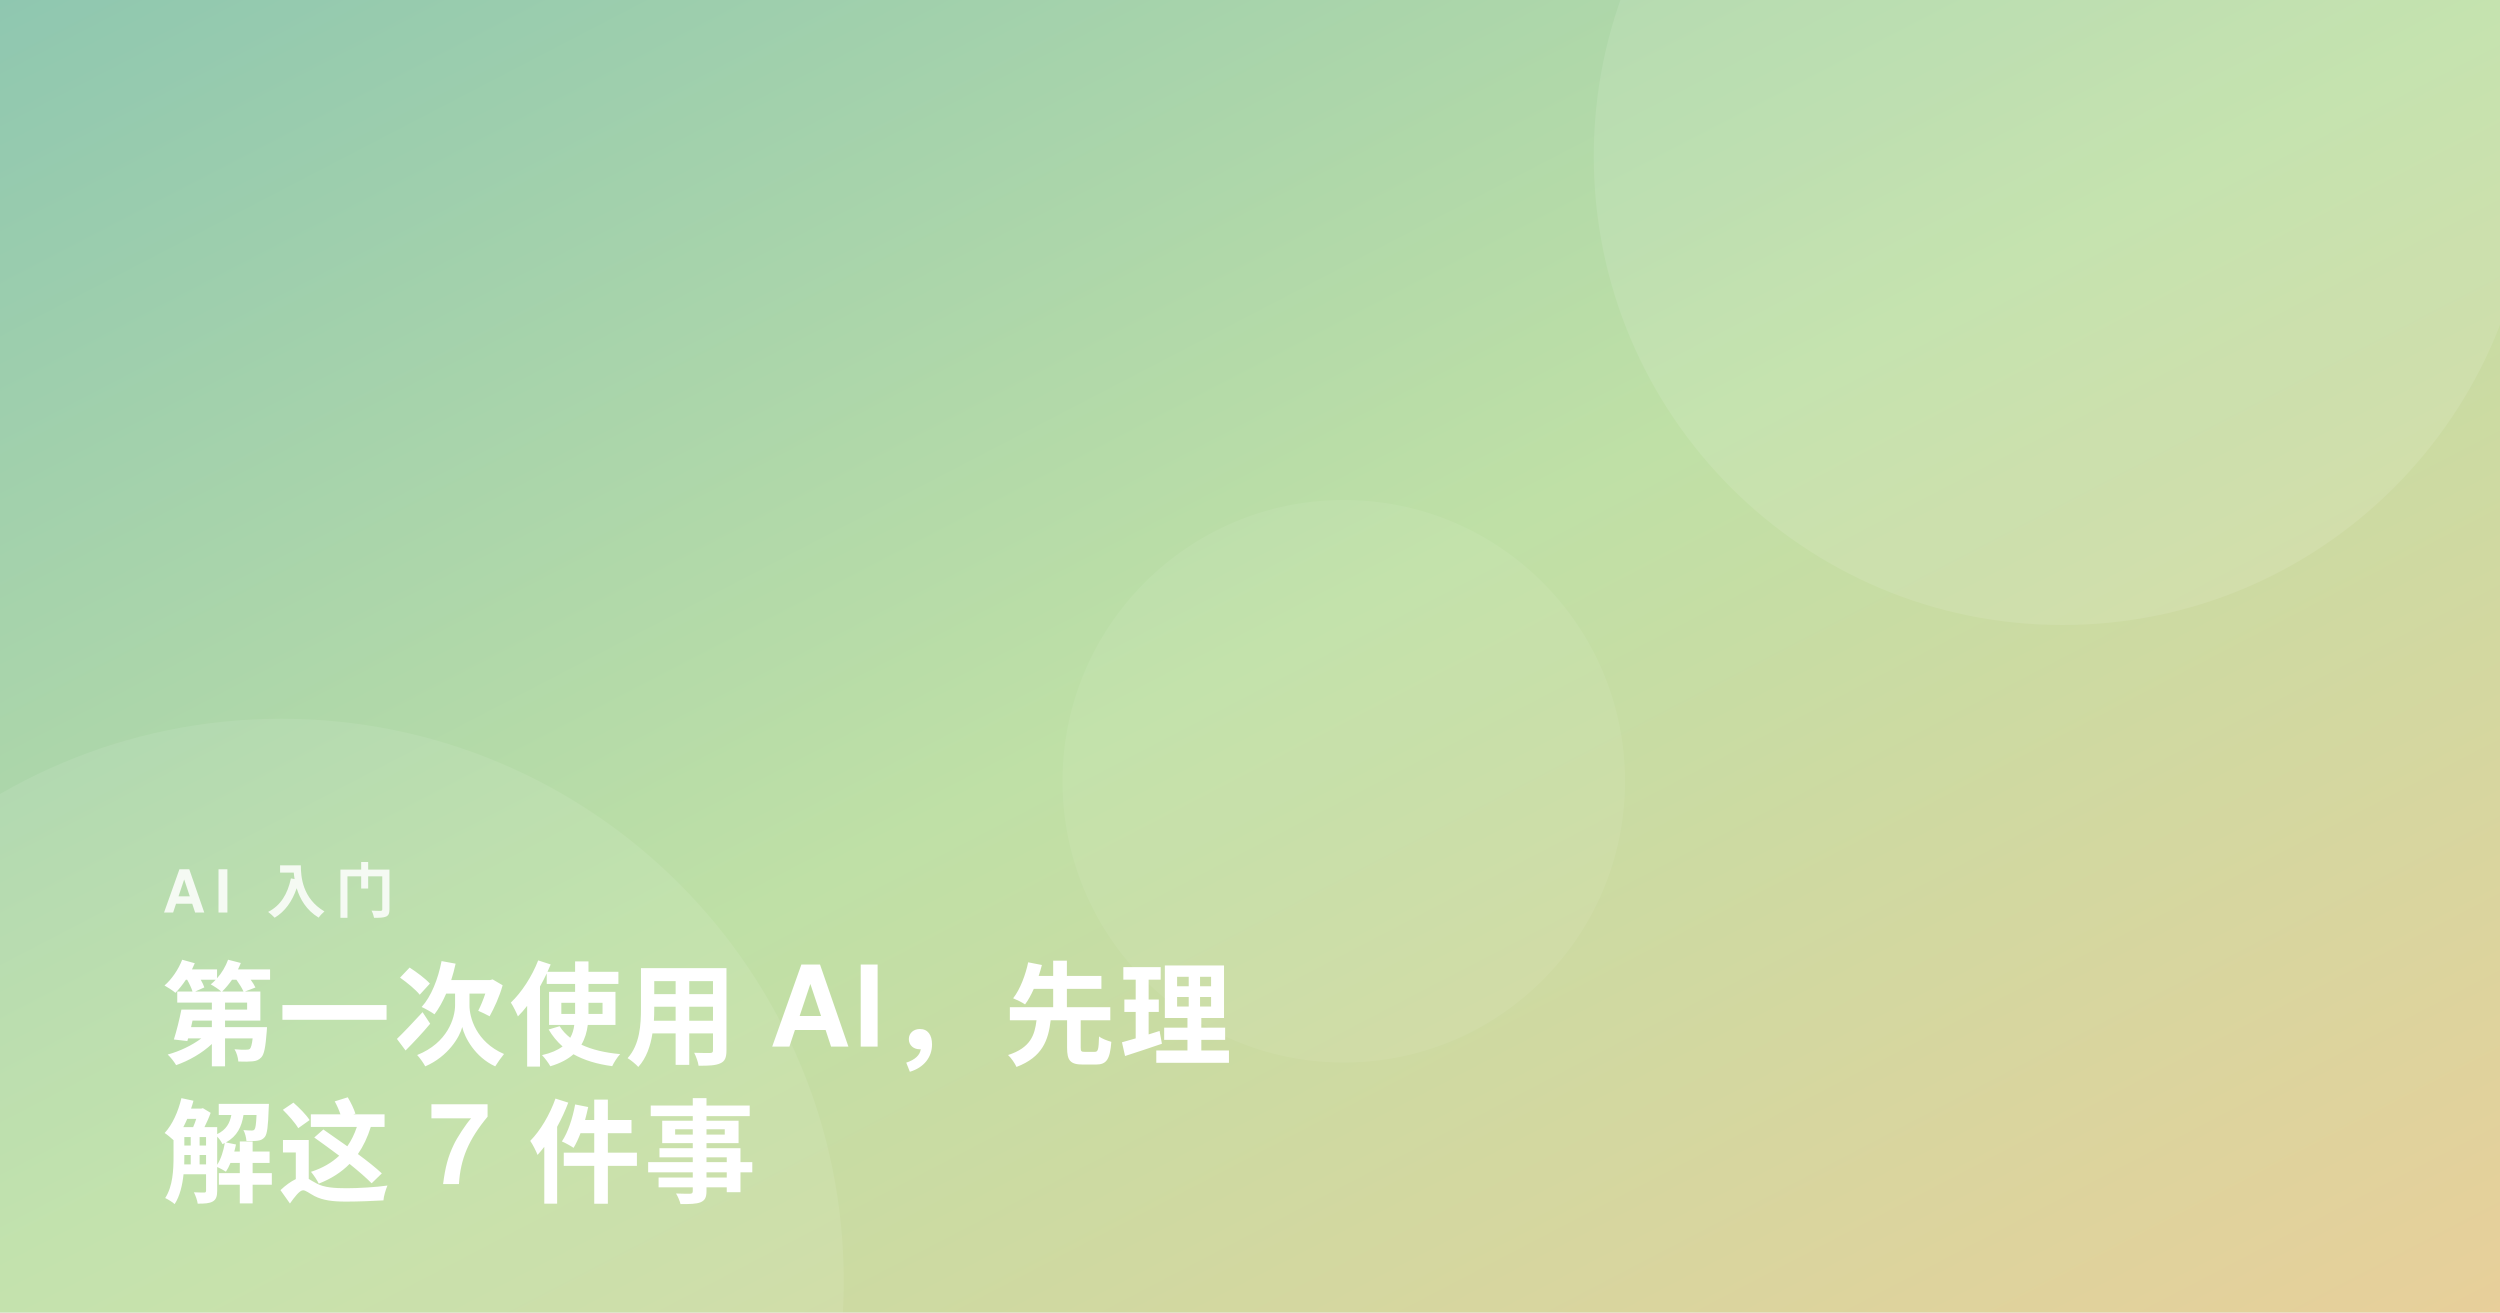
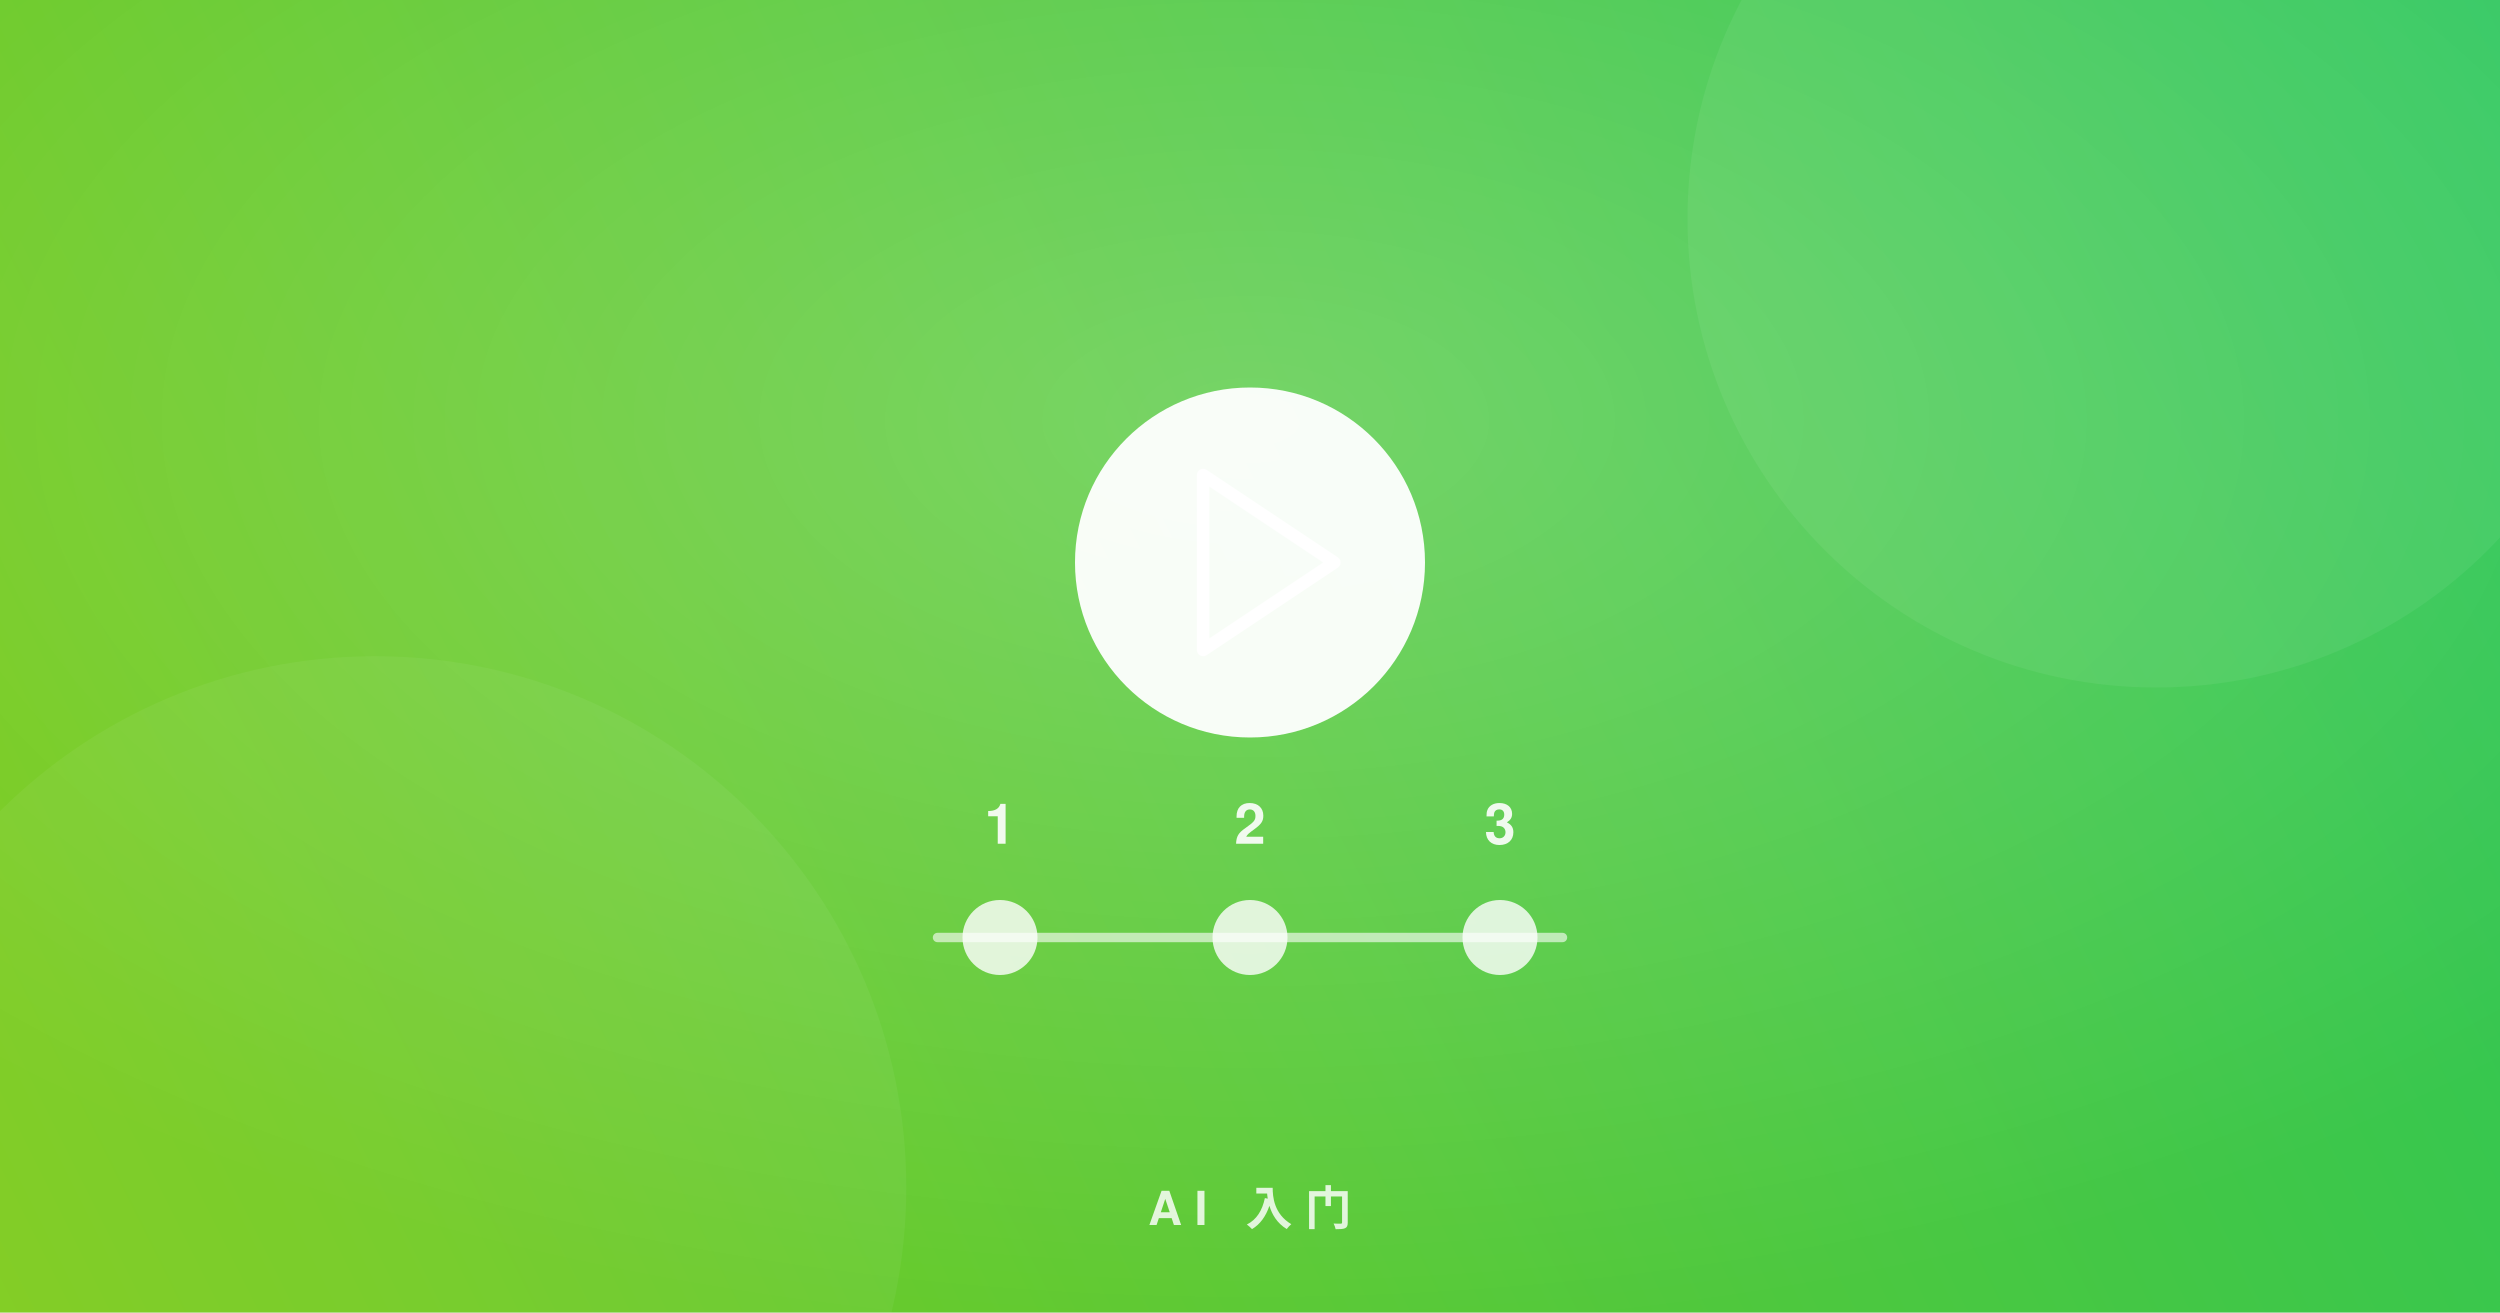
<svg xmlns="http://www.w3.org/2000/svg" viewBox="0 0 800 420" preserveAspectRatio="xMidYMid slice">
  <defs>
-     <linearGradient id="g" x1="0" y1="0" x2="1" y2="1">
-       <stop offset="0" stop-color="#8fc7b0" />
-       <stop offset="0.5" stop-color="#bfe0a6" />
-       <stop offset="1" stop-color="#e8cf9a" />
+     <linearGradient id="bg" x1="0" y1="0" x2="1" y2="1" gradientTransform="rotate(120 .5 .5)">
+       <stop offset="0" stop-color="#22c55e" />
+       <stop offset="1" stop-color="#84cc16" />
    </linearGradient>
+     <radialGradient id="glow" cx="0.5" cy="0.32" r="0.7">
+       <stop offset="0" stop-color="#ffffff" stop-opacity="0.22" />
+       <stop offset="1" stop-color="#ffffff" stop-opacity="0" />
+     </radialGradient>
  </defs>
-   <rect width="800" height="420" fill="url(#g)" />
-   <circle cx="660" cy="50" r="150" fill="#ffffff" opacity="0.10" />
-   <circle cx="90" cy="410" r="180" fill="#ffffff" opacity="0.08" />
-   <circle cx="430" cy="250" r="90" fill="#ffffff" opacity="0.06" />
-   <text x="52" y="292" font-family="-apple-system,BlinkMacSystemFont,Segoe UI,Helvetica,Arial,sans-serif" font-size="19" font-weight="600" fill="#ffffff" opacity="0.85" letter-spacing="3">AI 入门</text>
-   <text x="52" y="338" font-family="-apple-system,BlinkMacSystemFont,Segoe UI,Helvetica,Arial,sans-serif" font-size="36" font-weight="700" fill="#ffffff" letter-spacing="1">第一次使用 AI，先理</text>
-   <text x="52" y="382" font-family="-apple-system,BlinkMacSystemFont,Segoe UI,Helvetica,Arial,sans-serif" font-size="36" font-weight="700" fill="#ffffff" letter-spacing="1">解这 7 件事</text>
+   <rect width="800" height="420" fill="url(#bg)" />
+   <rect width="800" height="420" fill="url(#glow)" />
+   <circle cx="690" cy="70" r="150" fill="#ffffff" opacity="0.06" />
+   <circle cx="120" cy="380" r="170" fill="#ffffff" opacity="0.05" />
+   <circle cx="400" cy="180" r="56" fill="#ffffff" opacity="0.95" />
+   <path d="M385 152 l42 28 -42 28 z" fill="none" stroke="#ffffff" stroke-width="4" stroke-linecap="round" stroke-linejoin="round" opacity="0.95" />
+   <path d="M300 300 h200" fill="none" stroke="#ffffff" stroke-width="3" stroke-linecap="round" stroke-linejoin="round" opacity="0.6" />
+   <circle cx="320" cy="300" r="12" fill="#ffffff" opacity="0.8" />
+   <text x="320" y="270" text-anchor="middle" font-family="-apple-system,BlinkMacSystemFont,Segoe UI,Helvetica,Arial,sans-serif" font-size="18" font-weight="700" fill="#ffffff" opacity="0.9">1</text>
+   <circle cx="400" cy="300" r="12" fill="#ffffff" opacity="0.8" />
+   <text x="400" y="270" text-anchor="middle" font-family="-apple-system,BlinkMacSystemFont,Segoe UI,Helvetica,Arial,sans-serif" font-size="18" font-weight="700" fill="#ffffff" opacity="0.9">2</text>
+   <circle cx="480" cy="300" r="12" fill="#ffffff" opacity="0.8" />
+   <text x="480" y="270" text-anchor="middle" font-family="-apple-system,BlinkMacSystemFont,Segoe UI,Helvetica,Arial,sans-serif" font-size="18" font-weight="700" fill="#ffffff" opacity="0.9">3</text>
+   <text x="400" y="392" text-anchor="middle" font-family="-apple-system,BlinkMacSystemFont,Segoe UI,Helvetica,Arial,sans-serif" font-size="15" font-weight="600" fill="#ffffff" opacity="0.82" letter-spacing="4">AI 入门</text>
</svg>
